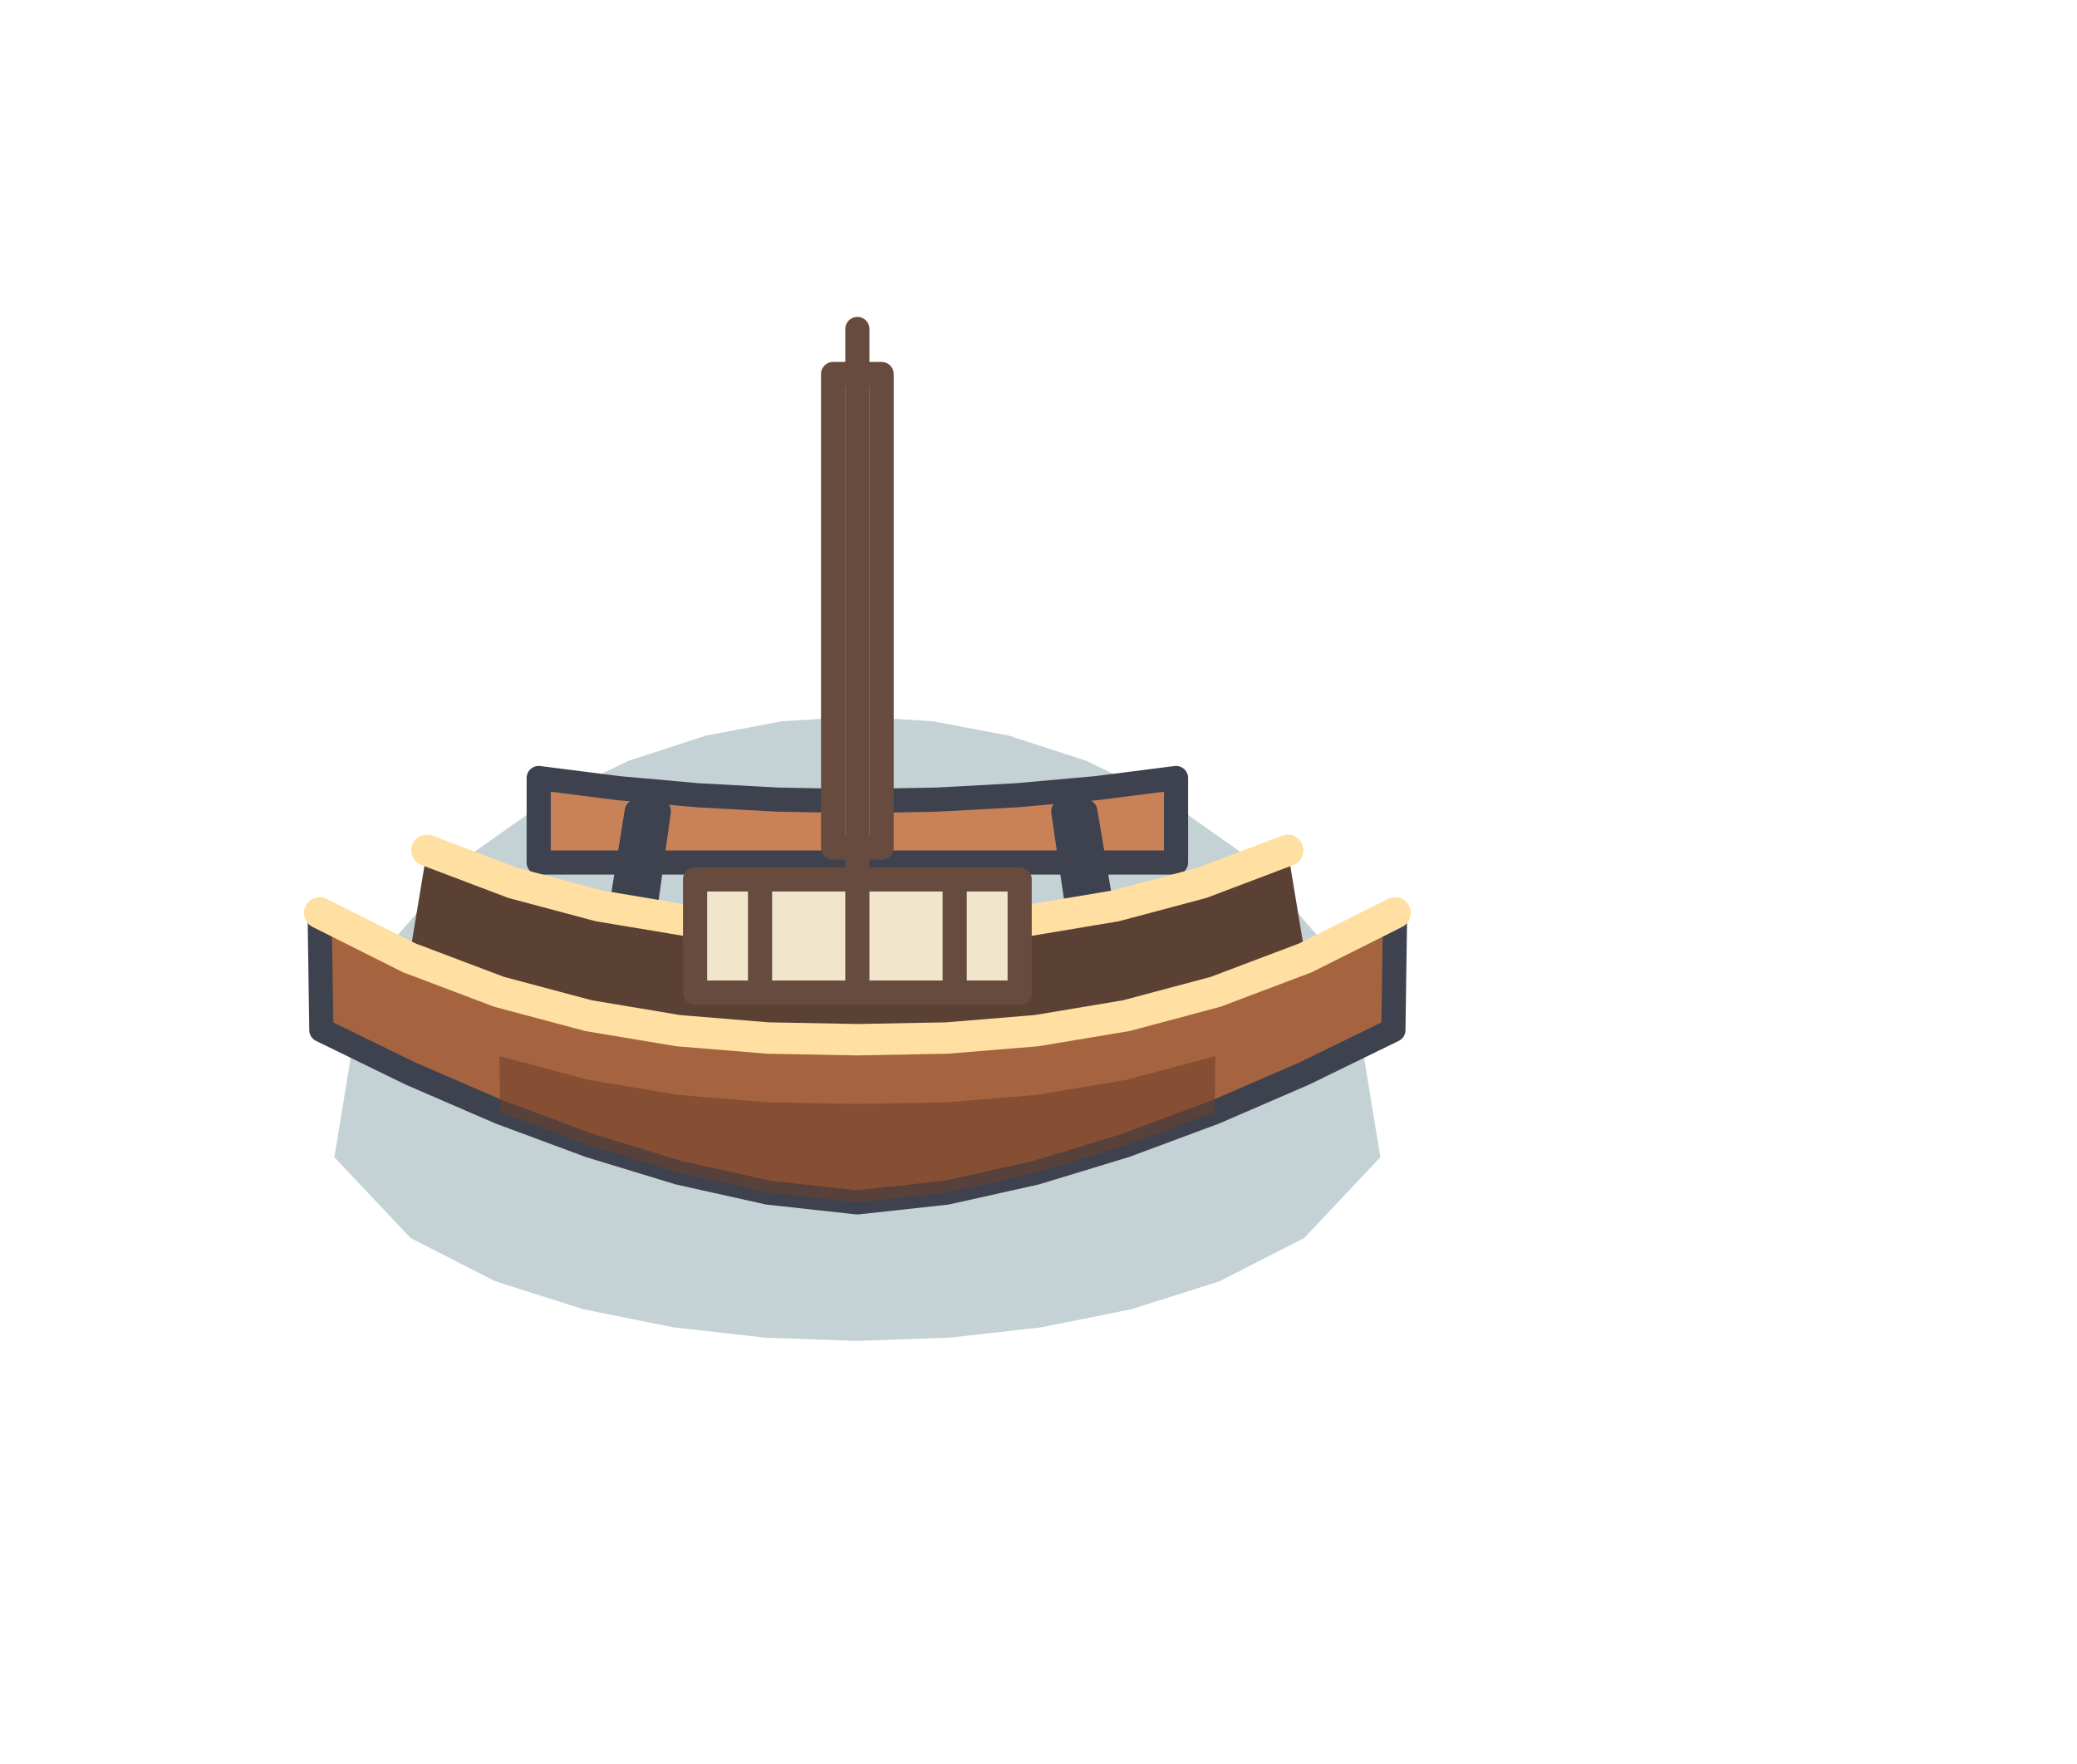
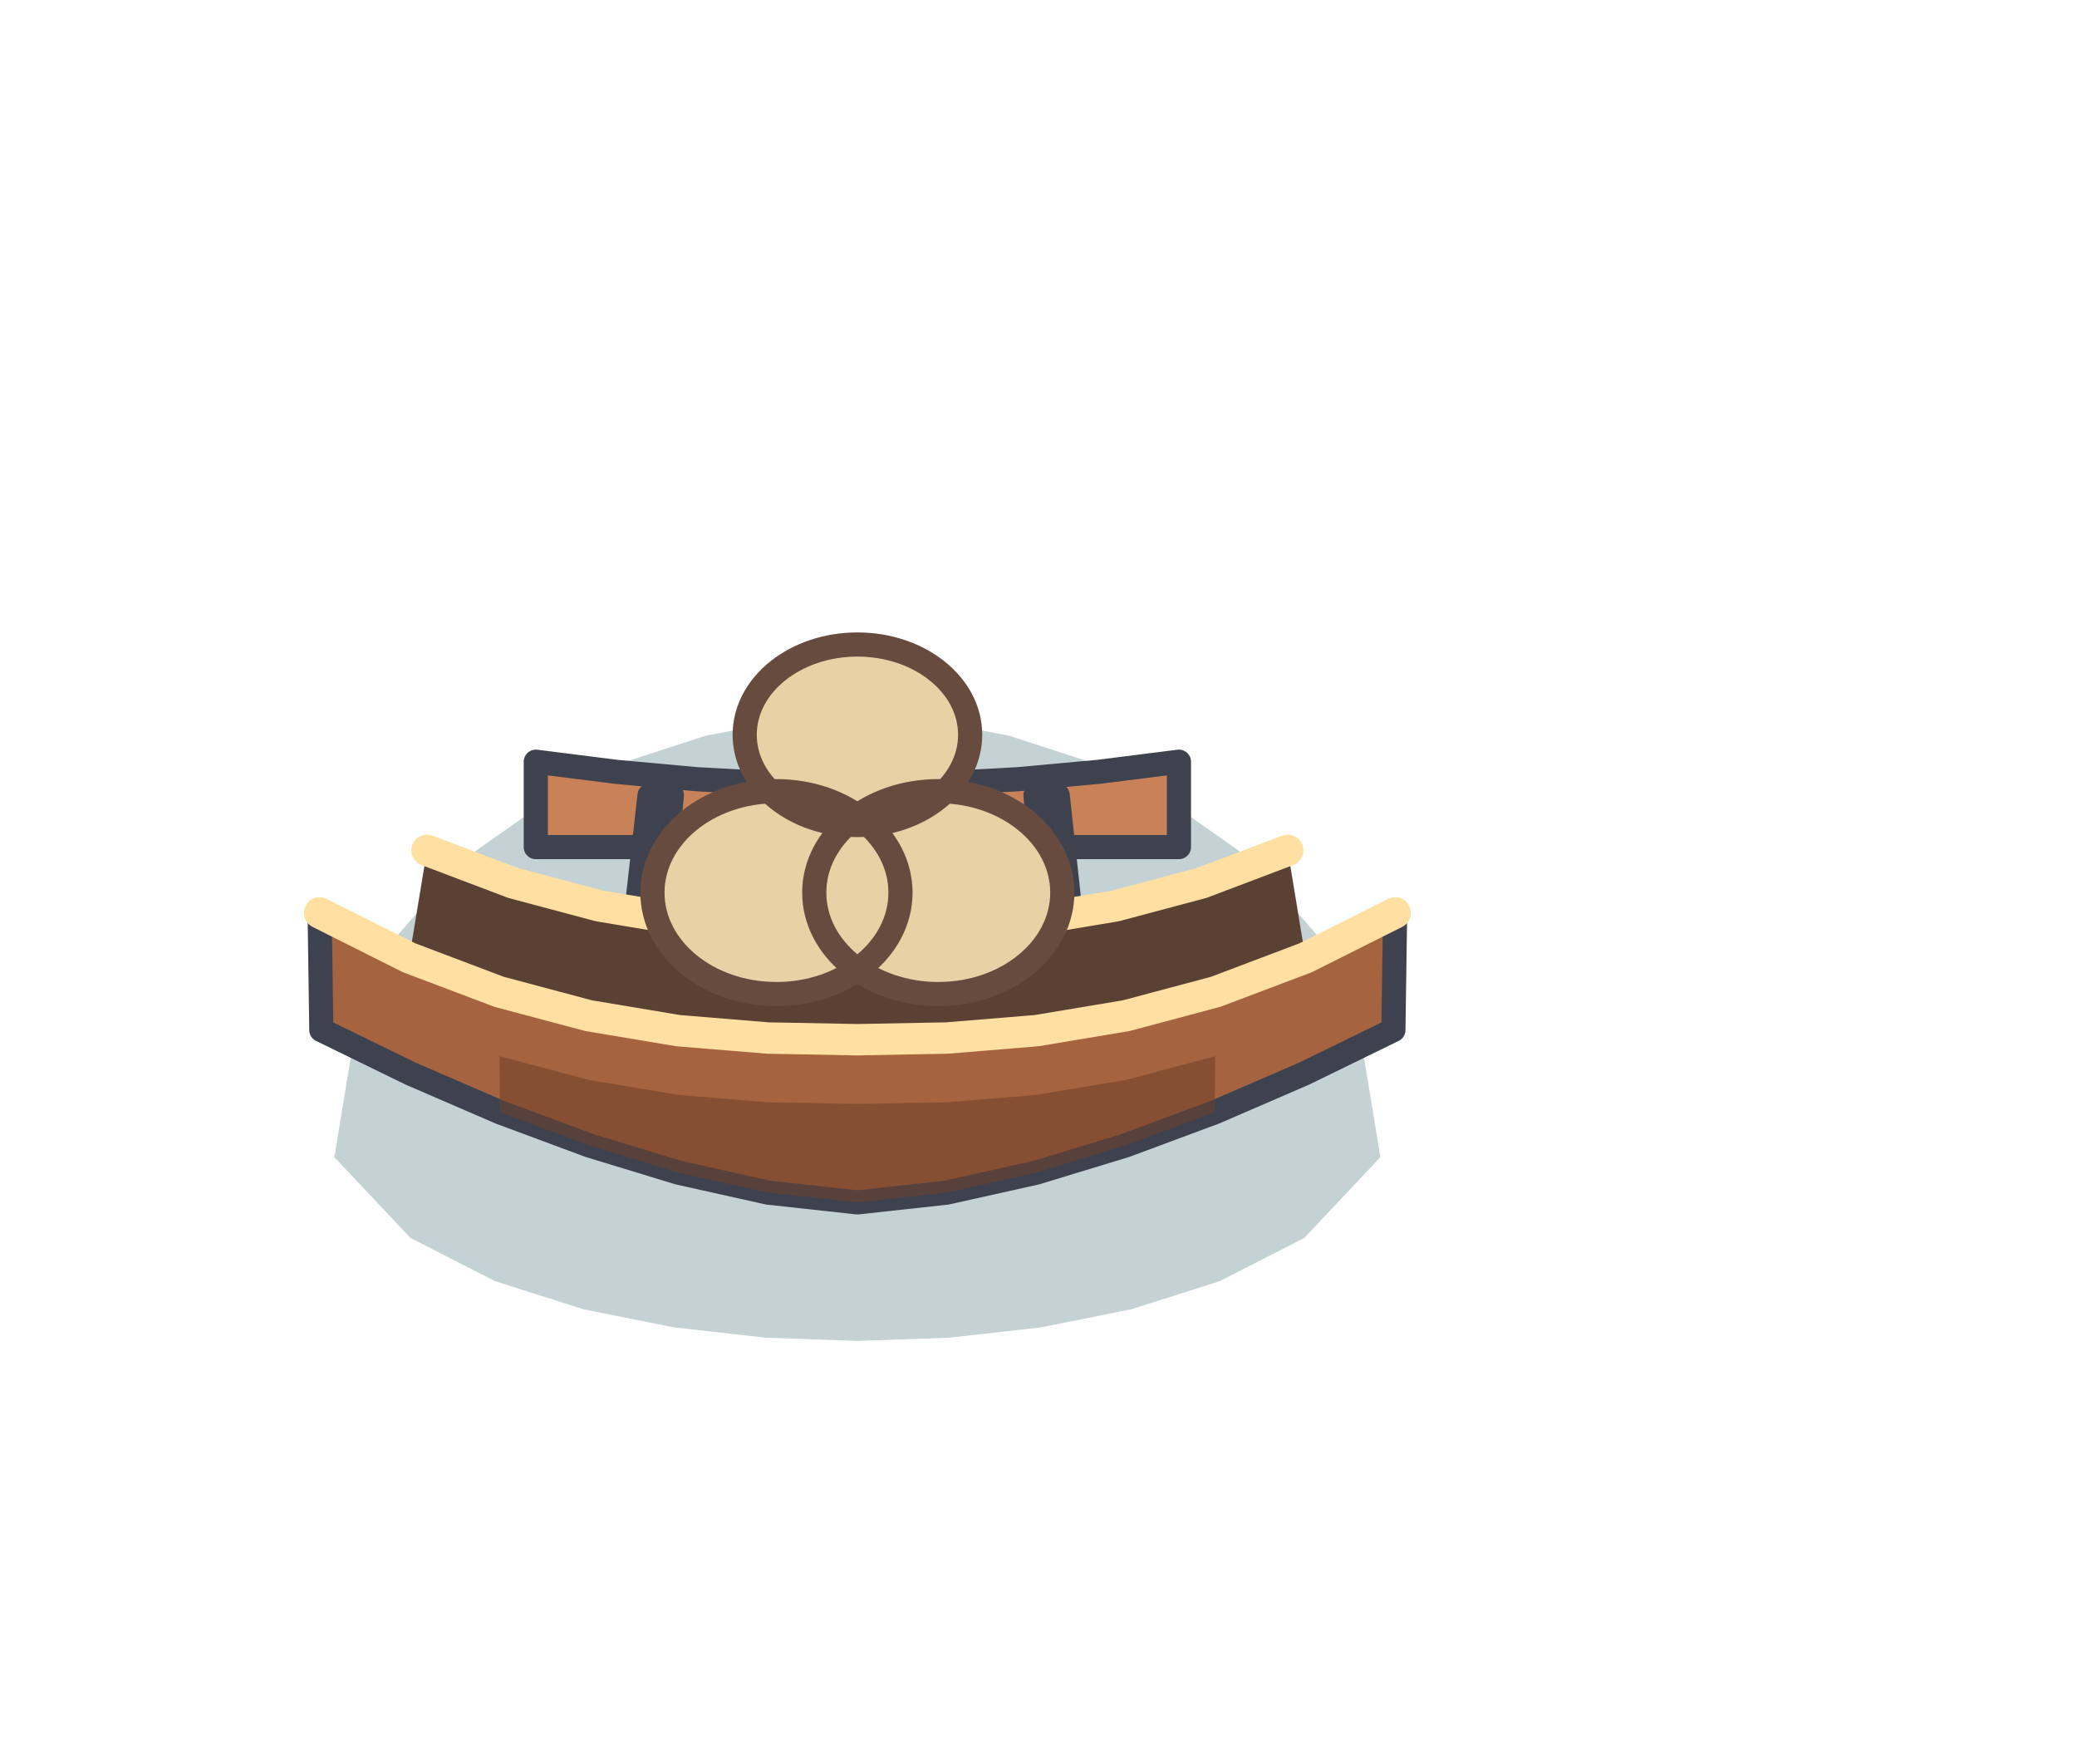
<svg xmlns="http://www.w3.org/2000/svg" width="172" height="146" viewBox="0 0 172 146">
  <g transform="translate(-124 -459)" stroke-linejoin="round" stroke-linecap="round">
    <path d="M151.69 554.82L158.00 561.51L165.01 565.09L172.32 567.41L179.80 568.91L187.37 569.76L195.00 570.03L202.63 569.76L210.20 568.91L217.68 567.41L224.99 565.09L232.00 561.51L238.31 554.82L235.82 539.63L227.74 530.26L220.64 525.25L213.97 522.00L207.53 519.91L201.23 518.72L195.00 518.34L188.77 518.72L182.47 519.91L176.03 522.00L169.36 525.25L162.26 530.26L154.18 539.63Z" fill="#1D4F5C" fill-opacity=".26" />
-     <path d="M175.26 535.26L176.73 526.18L178.56 526.18L177.24 535.61Z M213.42 535.50L212.05 526.18L213.88 526.18L215.39 535.13Z M168.61 523.42L175.21 524.26L181.80 524.85L188.40 525.21L195.00 525.33L201.60 525.21L208.20 524.85L214.79 524.26L221.39 523.42L221.39 530.42L214.79 530.42L208.20 530.42L201.60 530.42L195.00 530.42L188.40 530.42L181.80 530.42L175.21 530.42L168.61 530.42Z" fill="#C98257" stroke="#3E424F" stroke-width="2" />
+     <path d="M176.58 535.50L177.79 524.86L179.64 524.86L178.55 535.82Z M210.79 535.91L209.75 524.86L211.59 524.86L212.76 535.61Z M168.37 522.07L175.03 522.91L181.69 523.52L188.34 523.88L195.00 524.00L201.66 523.88L208.31 523.52L214.97 522.91L221.63 522.07L221.63 529.14L214.97 529.14L208.31 529.14L201.66 529.14L195.00 529.14L188.34 529.14L181.69 529.14L175.03 529.14L168.37 529.14Z" fill="#C98257" stroke="#3E424F" stroke-width="2" />
    <path d="M150.47 534.59L157.89 538.31L165.32 541.12L172.74 543.10L180.16 544.34L187.58 544.95L195.00 545.09L202.42 544.95L209.84 544.34L217.26 543.10L224.68 541.12L232.11 538.31L239.53 534.59L239.39 544.29L231.99 547.90L224.59 551.10L217.19 553.85L209.80 556.10L202.40 557.75L195.00 558.56L187.60 557.75L180.20 556.10L172.81 553.85L165.41 551.10L158.01 547.90L150.61 544.29Z" fill="#A5643F" stroke="#3E424F" stroke-width="2" />
    <path d="M165.36 546.45L172.77 548.42L180.18 549.66L187.59 550.27L195.00 550.41L202.41 550.27L209.82 549.66L217.23 548.42L224.64 546.45L224.59 551.10L217.19 553.85L209.80 556.10L202.40 557.75L195.00 558.56L187.60 557.75L180.20 556.10L172.81 553.85L165.41 551.10Z" fill="#6E3F2B" fill-opacity=".55" />
    <path d="M157.89 538.31L165.32 541.12L172.74 543.10L180.16 544.34L187.58 544.95L195.00 545.09L202.42 544.95L209.84 544.34L217.26 543.10L224.68 541.12L232.11 538.31L230.64 529.41L223.51 532.11L216.38 534.01L209.25 535.20L202.13 535.78L195.00 535.92L187.87 535.78L180.75 535.20L173.62 534.01L166.49 532.11L159.36 529.41Z" fill="#5A4134" />
    <path d="M150.47 534.59L157.89 538.31L165.32 541.12L172.74 543.10L180.16 544.34L187.58 544.95L195.00 545.09L202.42 544.95L209.84 544.34L217.26 543.10L224.68 541.12L232.11 538.31L239.53 534.59 M159.36 529.41L166.49 532.11L173.62 534.01L180.75 535.20L187.87 535.78L195.00 535.92L202.13 535.78L209.25 535.20L216.38 534.01L223.51 532.11L230.64 529.41" fill="none" stroke="#FFE0A2" stroke-width="2.6" />
-     <path d="M181.56 531.82L185.59 531.82L190.97 531.82L195.00 531.82L199.03 531.82L204.41 531.82L208.44 531.82L208.44 541.19L204.41 541.19L199.03 541.19L195.00 541.19L190.97 541.19L185.59 541.19L181.56 541.19Z M186.94 531.82L186.94 541.19M195.00 531.82L195.00 541.19M203.06 531.82L203.06 541.19 M195.00 538.51L195.00 486.24 M192.99 529.18L197.01 529.18L197.01 489.97L192.99 489.97Z" fill="#F1E6CC" stroke="#674B3E" stroke-width="2" />
+     <path d="M178.03 532.91a10.27 8.40 0 1 0 20.54 0a10.27 8.40 0 1 0 -20.54 0Z M191.43 532.91a10.27 8.40 0 1 0 20.54 0a10.27 8.40 0 1 0 -20.54 0Z M185.67 519.84a9.33 7.47 0 1 0 18.67 0a9.33 7.47 0 1 0 -18.67 0Z" fill="#E7D2A6" stroke="#674B3E" stroke-width="2" />
  </g>
</svg>
